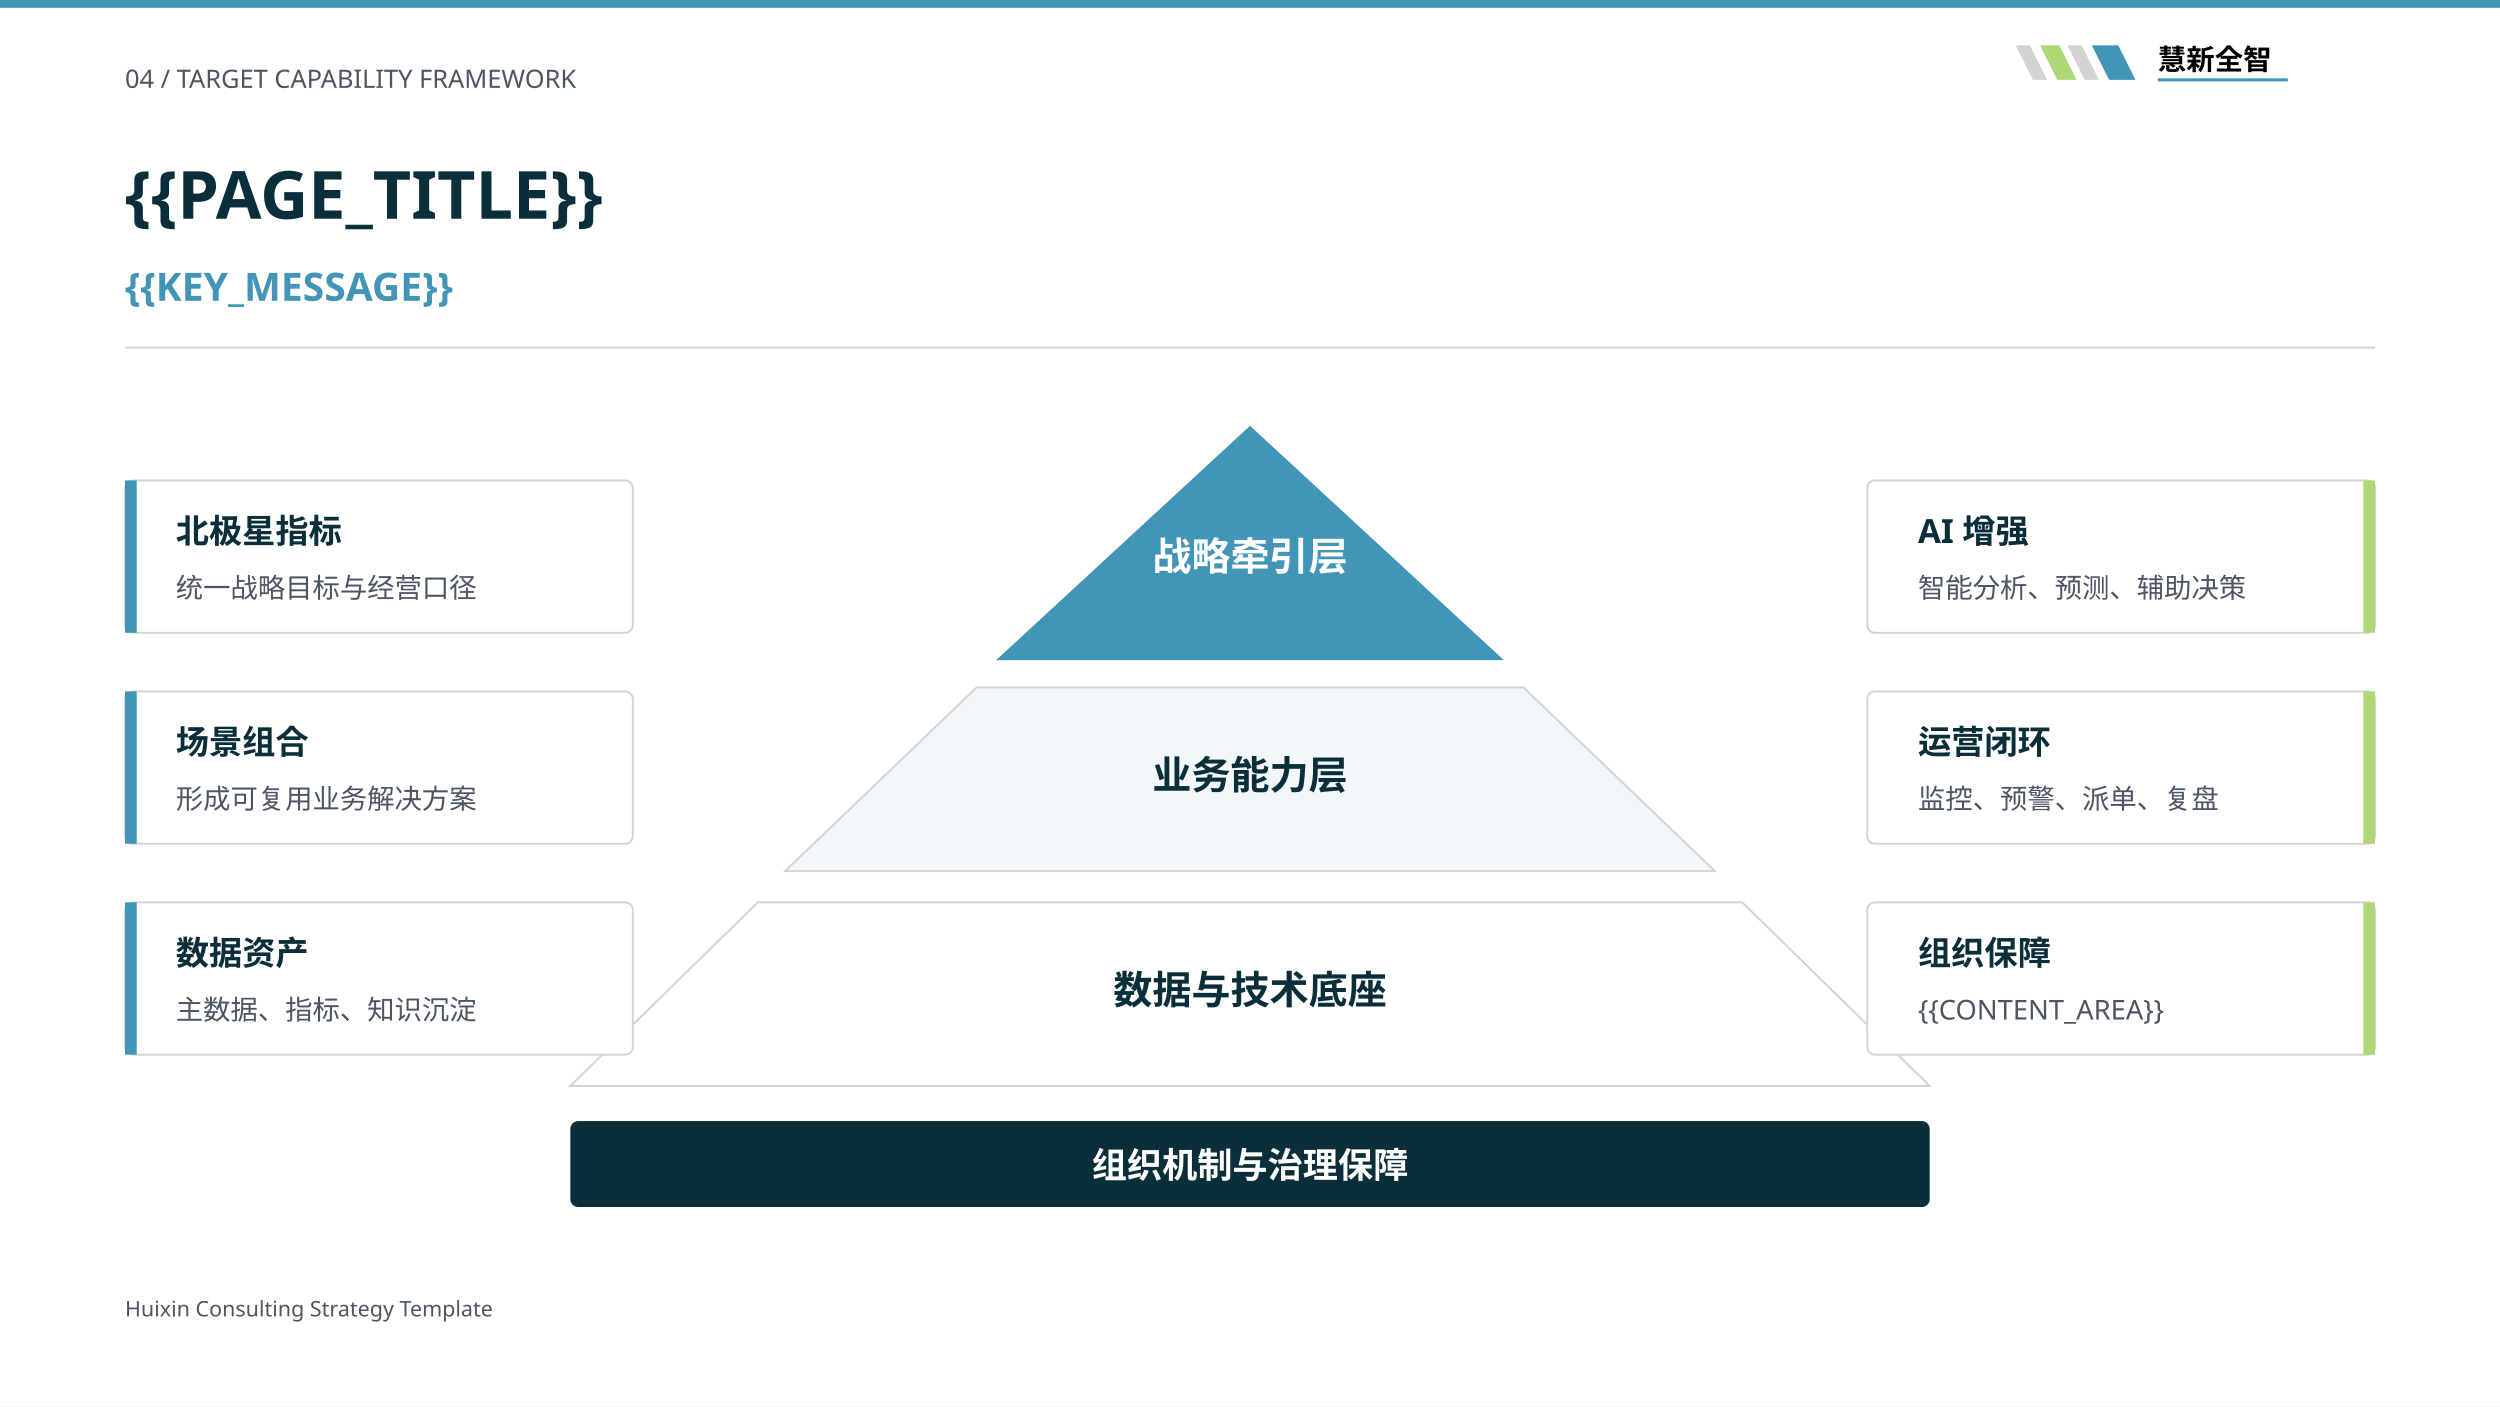
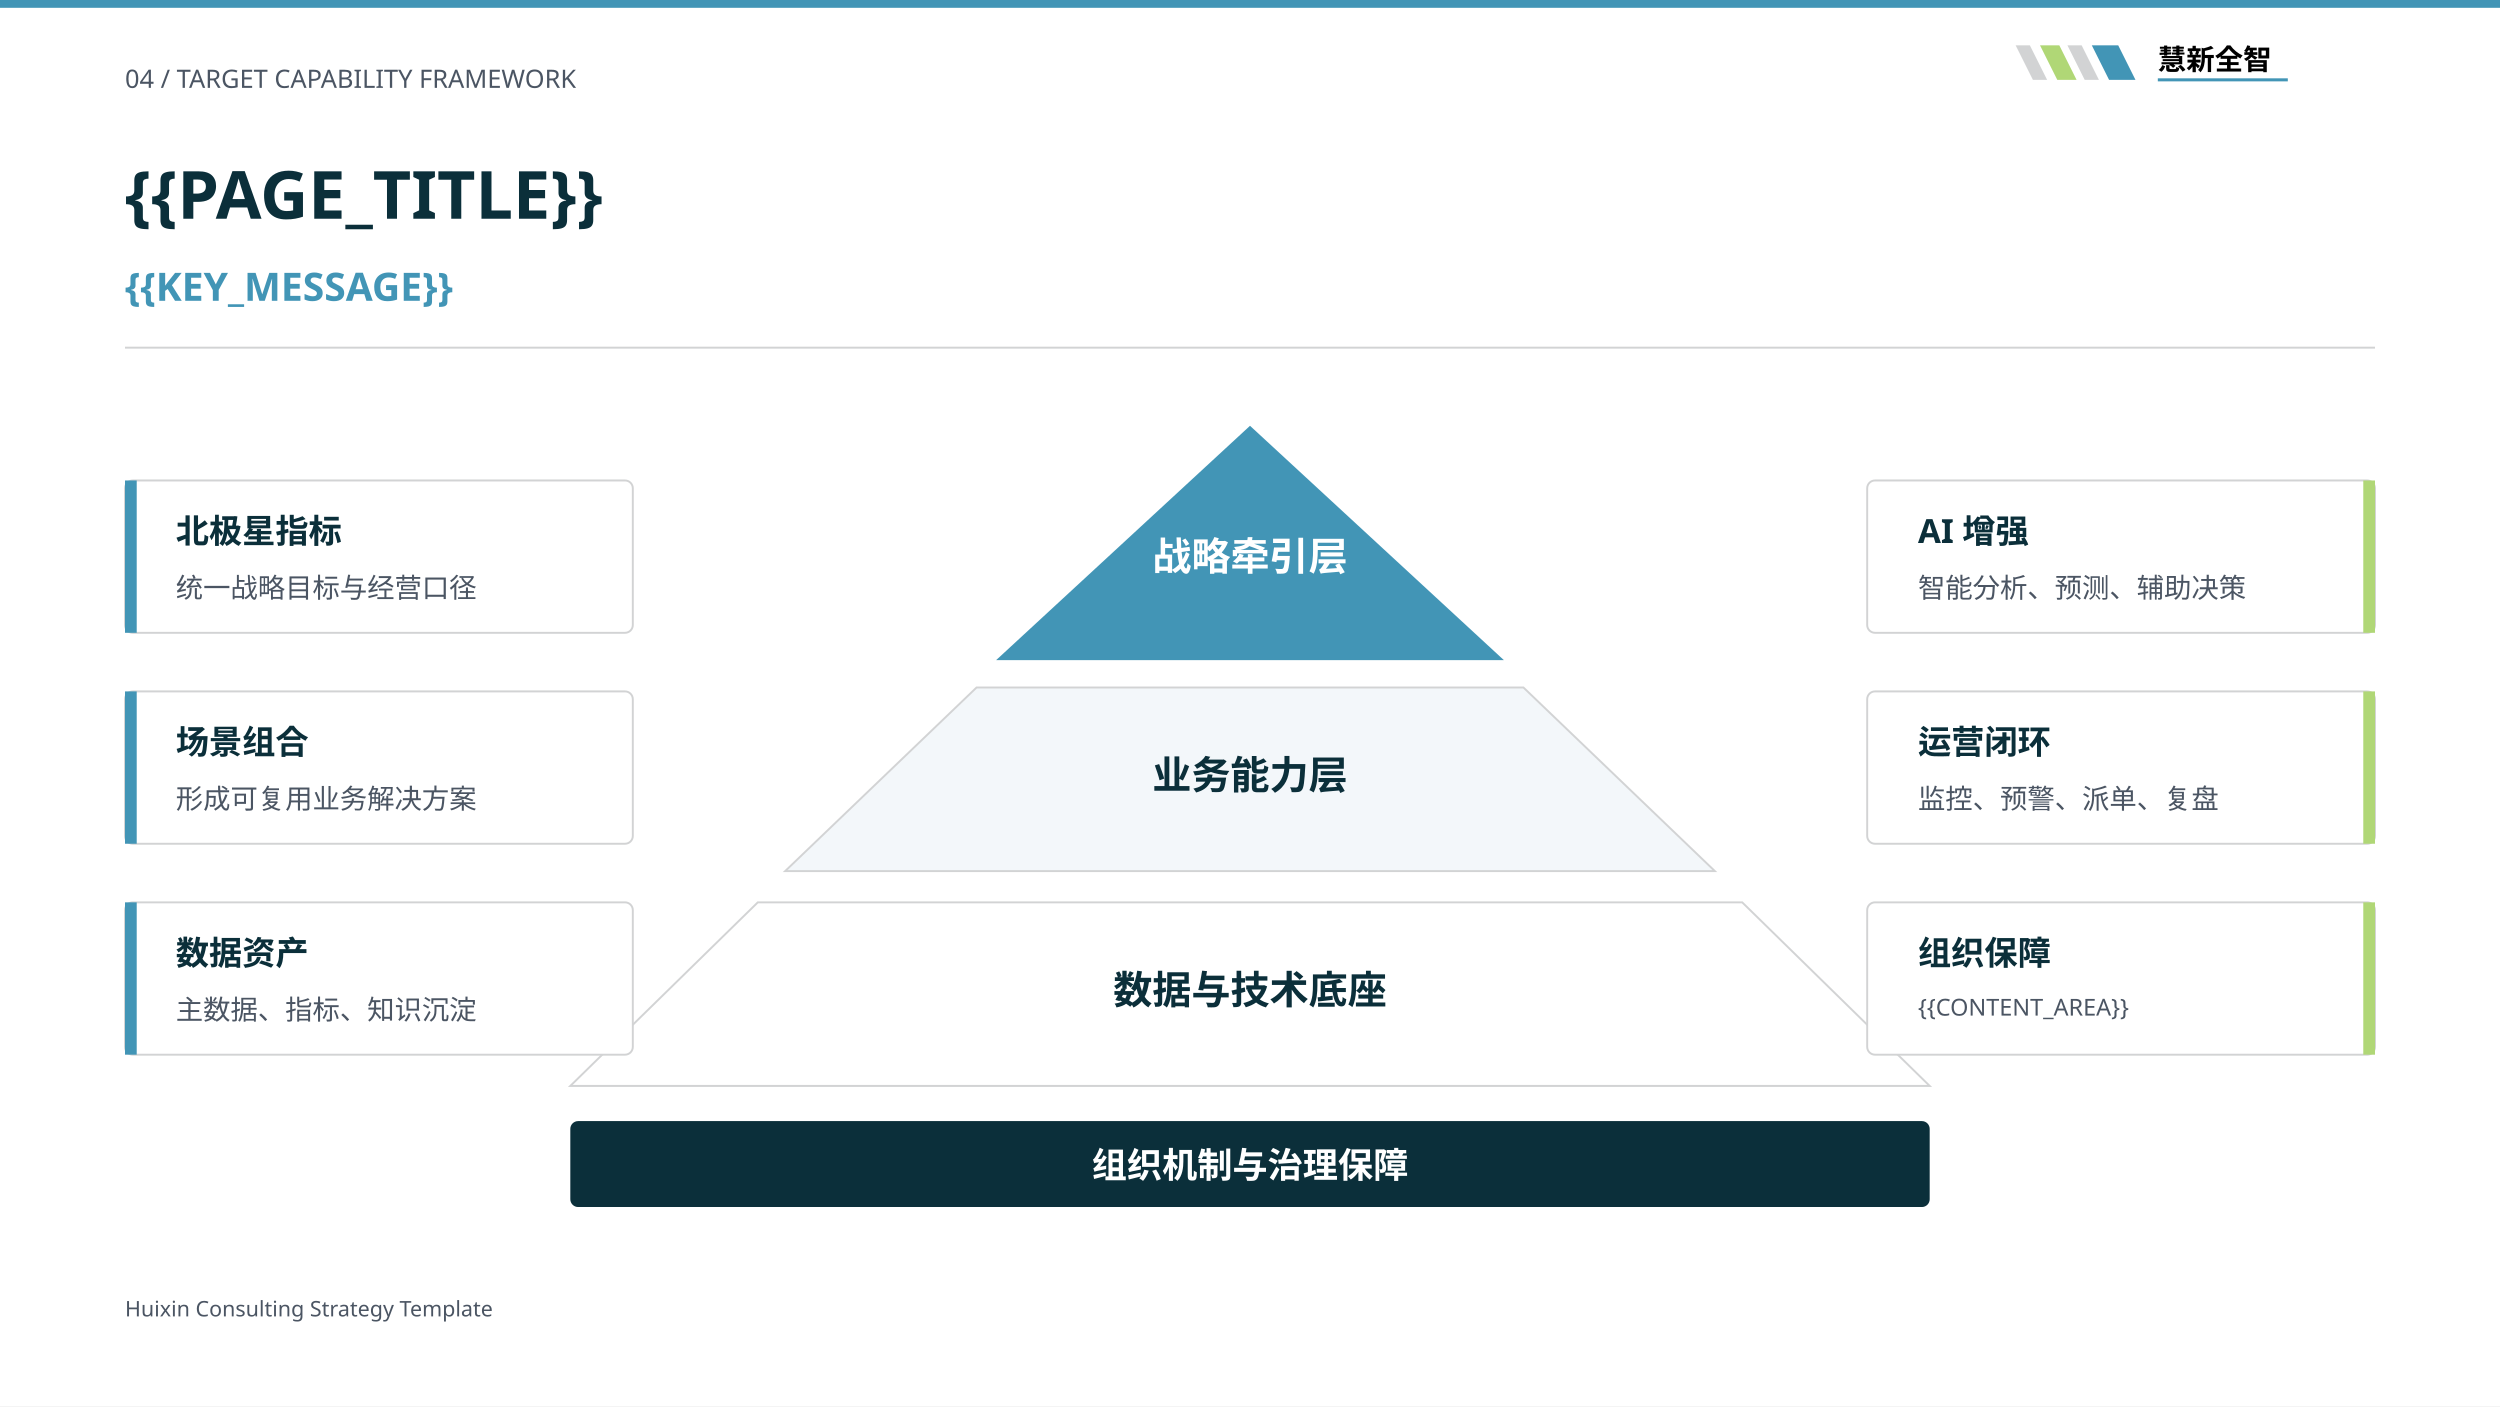
<svg xmlns="http://www.w3.org/2000/svg" width="1280" height="720" viewBox="0 0 1280 720">
  <rect x="0" y="0" width="1280" height="720" fill="#FFFFFF" />
  <rect x="0" y="0" width="1280" height="4" fill="#4295B6" />
  <text x="64" y="45" font-family="Microsoft YaHei" font-size="13" fill="#4B5563">04 / TARGET CAPABILITY FRAMEWORK</text>
  <g id="huixin-logo" transform="translate(1032 18) scale(0.52)">
    <polygon points="0,10 14,10 31,44 17,44" fill="#D2D3D4" />
    <polygon points="24,10 43,10 60,44 41,44" fill="#B0D776" />
    <polygon points="51,10 65,10 82,44 68,44" fill="#D2D3D4" />
    <polygon points="75,10 101,10 118,44 92,44" fill="#4295B6" />
    <text x="140" y="34" fill="#000000" font-family="Microsoft YaHei" font-size="28" font-weight="700">慧新全智</text>
    <line x1="140" y1="44" x2="268" y2="44" stroke="#4295B6" stroke-width="3" />
  </g>
  <text x="64" y="112" font-family="Microsoft YaHei" font-size="34" font-weight="bold" fill="#0B2F3A">{{PAGE_TITLE}}</text>
  <text x="64" y="154" font-family="Microsoft YaHei" font-size="20" font-weight="bold" fill="#4295B6">{{KEY_MESSAGE}}</text>
  <line x1="64" y1="178" x2="1216" y2="178" stroke="#D2D3D4" stroke-width="1" />
  <g id="pyramid">
    <polygon points="640,218 510,338 770,338" fill="#4295B6" />
    <text x="640" y="292" text-anchor="middle" font-family="Microsoft YaHei" font-size="20" font-weight="bold" fill="#FFFFFF">战略牵引层</text>
    <polygon points="500,352 402,446 878,446 780,352" fill="#F3F7FA" stroke="#D2D3D4" stroke-width="1" />
    <text x="640" y="404" text-anchor="middle" font-family="Microsoft YaHei" font-size="20" font-weight="bold" fill="#0B2F3A">业务能力层</text>
    <polygon points="388,462 292,556 988,556 892,462" fill="#FFFFFF" stroke="#D2D3D4" stroke-width="1" />
    <text x="640" y="514" text-anchor="middle" font-family="Microsoft YaHei" font-size="20" font-weight="bold" fill="#0B2F3A">数据与技术底座</text>
    <rect x="292" y="574" width="696" height="44" rx="4" fill="#0B2F3A" />
    <text x="640" y="603" text-anchor="middle" font-family="Microsoft YaHei" font-size="18" font-weight="bold" fill="#FFFFFF">组织机制与治理保障</text>
  </g>
  <g id="left-notes">
    <rect x="64" y="246" width="260" height="78" rx="4" fill="#FFFFFF" stroke="#D2D3D4" stroke-width="1" />
    <rect x="64" y="246" width="6" height="78" fill="#4295B6" />
    <text x="90" y="278" font-family="Microsoft YaHei" font-size="17" font-weight="bold" fill="#0B2F3A">北极星指标</text>
    <text x="90" y="306" font-family="Microsoft YaHei" font-size="14" fill="#4B5563">统一战略目标与经营口径</text>
    <rect x="64" y="354" width="260" height="78" rx="4" fill="#FFFFFF" stroke="#D2D3D4" stroke-width="1" />
    <rect x="64" y="354" width="6" height="78" fill="#4295B6" />
    <text x="90" y="386" font-family="Microsoft YaHei" font-size="17" font-weight="bold" fill="#0B2F3A">场景组合</text>
    <text x="90" y="414" font-family="Microsoft YaHei" font-size="14" fill="#4B5563">形成可复用业务解决方案</text>
    <rect x="64" y="462" width="260" height="78" rx="4" fill="#FFFFFF" stroke="#D2D3D4" stroke-width="1" />
    <rect x="64" y="462" width="6" height="78" fill="#4295B6" />
    <text x="90" y="494" font-family="Microsoft YaHei" font-size="17" font-weight="bold" fill="#0B2F3A">数据资产</text>
    <text x="90" y="522" font-family="Microsoft YaHei" font-size="14" fill="#4B5563">主数据、指标、知识沉淀</text>
  </g>
  <g id="right-notes">
    <rect x="956" y="246" width="260" height="78" rx="4" fill="#FFFFFF" stroke="#D2D3D4" stroke-width="1" />
    <rect x="1210" y="246" width="6" height="78" fill="#B0D776" />
    <text x="982" y="278" font-family="Microsoft YaHei" font-size="17" font-weight="bold" fill="#0B2F3A">AI 增强</text>
    <text x="982" y="306" font-family="Microsoft YaHei" font-size="14" fill="#4B5563">智能分析、预测、辅助决策</text>
    <rect x="956" y="354" width="260" height="78" rx="4" fill="#FFFFFF" stroke="#D2D3D4" stroke-width="1" />
    <rect x="1210" y="354" width="6" height="78" fill="#B0D776" />
    <text x="982" y="386" font-family="Microsoft YaHei" font-size="17" font-weight="bold" fill="#0B2F3A">运营闭环</text>
    <text x="982" y="414" font-family="Microsoft YaHei" font-size="14" fill="#4B5563">监控、预警、派单、复盘</text>
    <rect x="956" y="462" width="260" height="78" rx="4" fill="#FFFFFF" stroke="#D2D3D4" stroke-width="1" />
    <rect x="1210" y="462" width="6" height="78" fill="#B0D776" />
    <text x="982" y="494" font-family="Microsoft YaHei" font-size="17" font-weight="bold" fill="#0B2F3A">组织保障</text>
-     <text x="982" y="522" font-family="Microsoft YaHei" font-size="14" fill="#4B5563">{{CONTENT_AREA}}</text>
+     <text x="982" y="520" font-family="Microsoft YaHei" font-size="12" fill="#4B5563">{{CONTENT_AREA}}</text>
  </g>
  <text x="64" y="674" font-family="Microsoft YaHei" font-size="11" fill="#4B5563">Huixin Consulting Strategy Template</text>
</svg>
